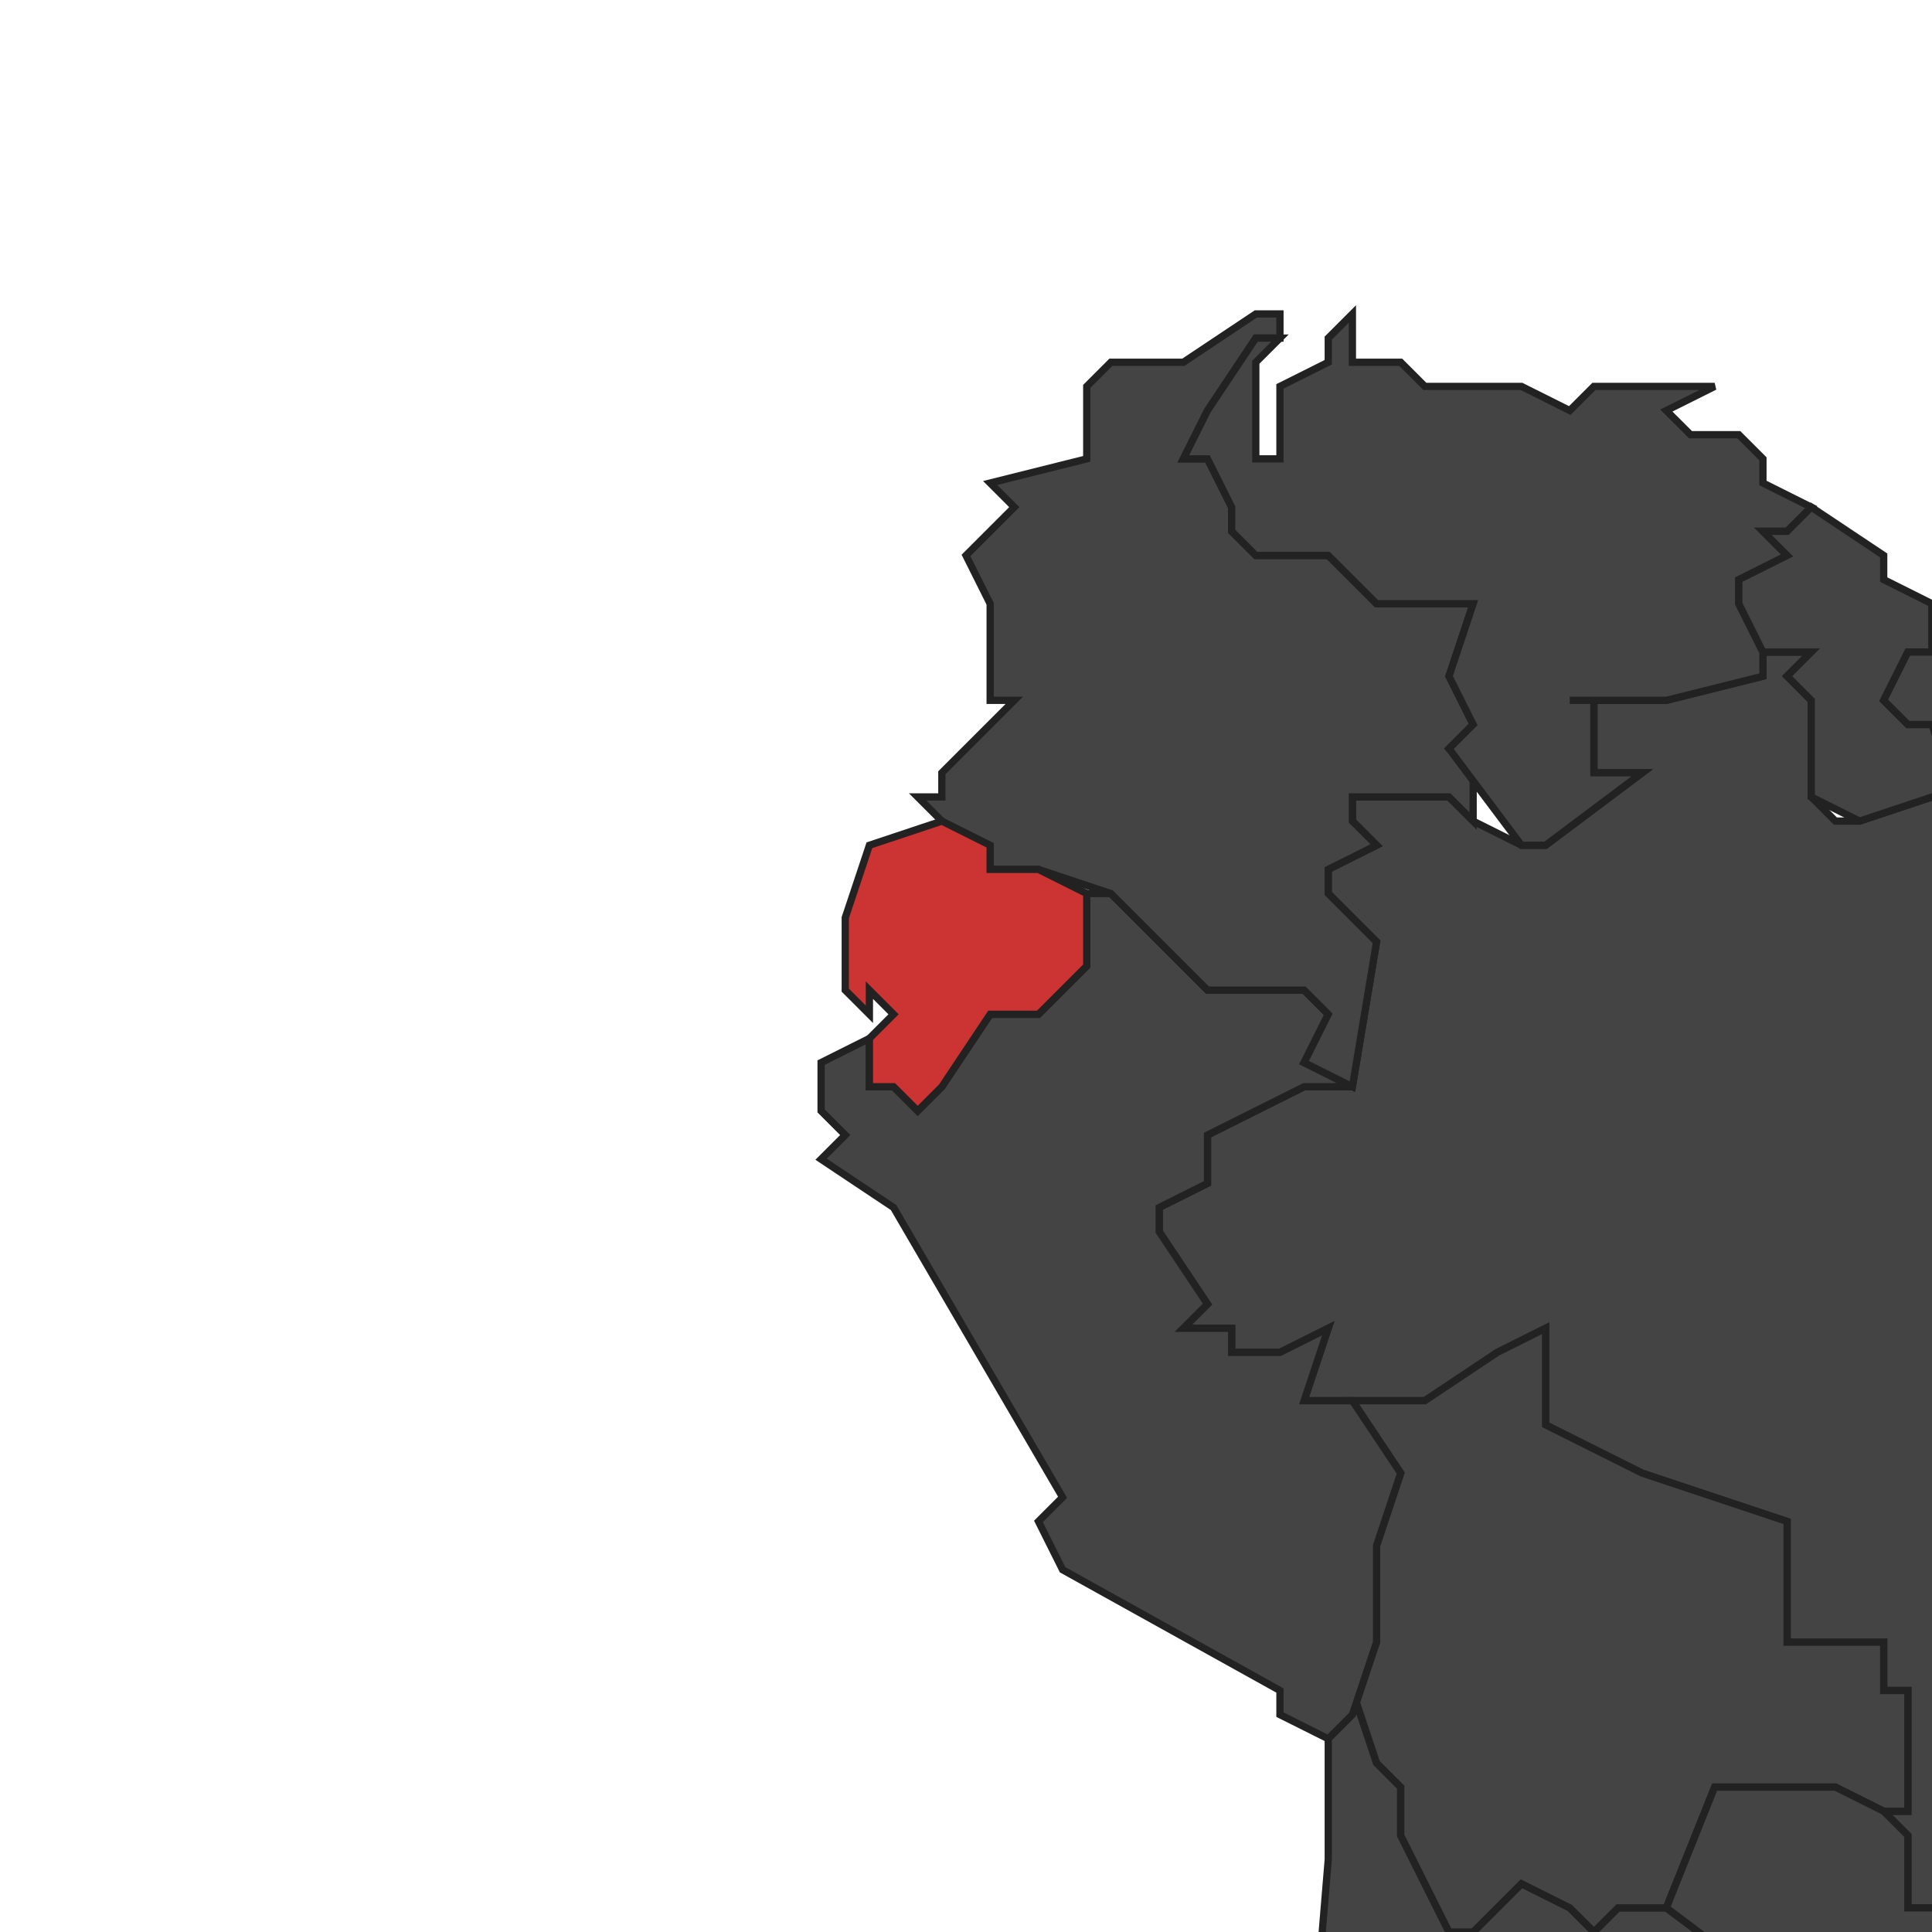
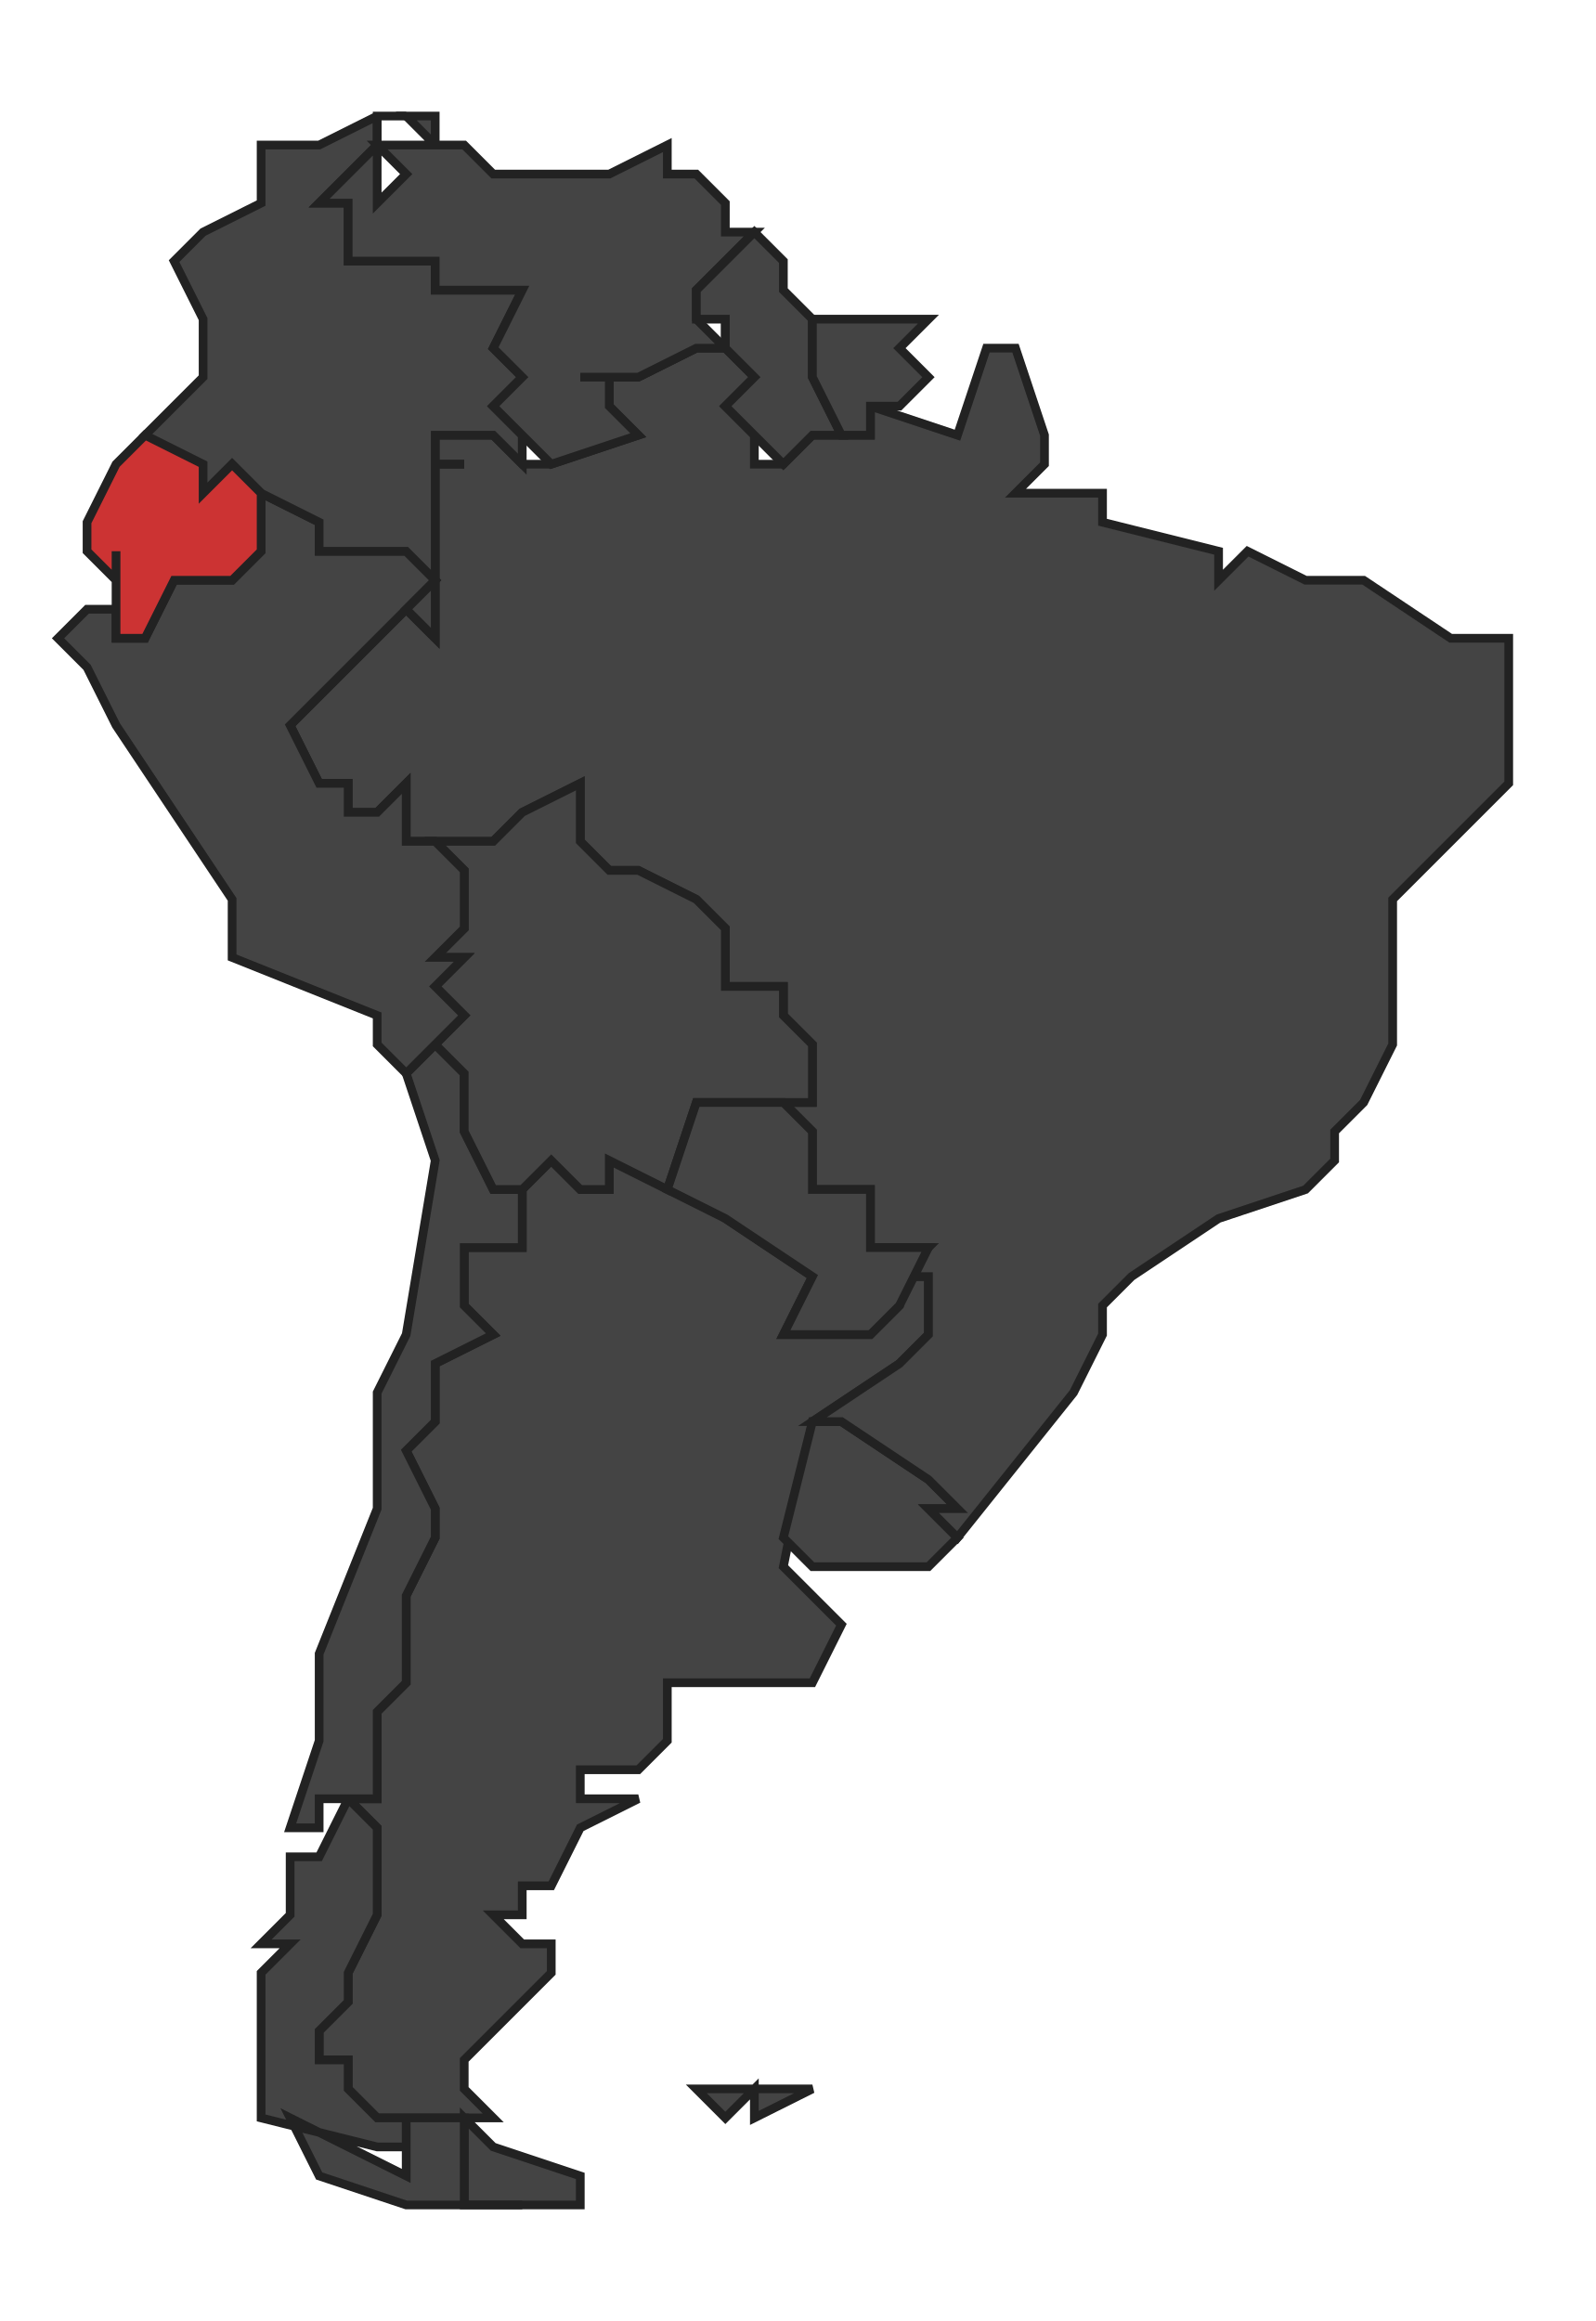
- <svg xmlns="http://www.w3.org/2000/svg" viewBox="0 0 80 80" width="80" height="80">
-   <path d="M58 137 L60 140 L65 141 L64 142 L62 142 L61 142 L58 141 L58 137 Z M79 94 L77 102 L80 104 L80 105 L81 106 L81 107 L79 110 L76 111 L70 111 L71 114 L69 115 L67 115 L66 115 L65 115 L65 117 L66 118 L67 117 L68 118 L65 120 L64 123 L62 123 L61 124 L60 125 L62 127 L64 127 L63 129 L61 130 L60 132 L57 134 L58 136 L59 137 L52 136 L51 135 L51 133 L50 134 L49 133 L49 131 L50 130 L51 129 L51 128 L53 124 L52 123 L53 122 L52 121 L53 120 L52 120 L51 117 L52 117 L52 115 L53 111 L54 110 L53 107 L55 105 L55 104 L56 102 L56 100 L54 97 L56 95 L55 93 L56 91 L59 88 L58 87 L59 83 L61 83 L61 80 L63 78 L65 79 L66 80 L67 79 L69 79 L73 82 L79 85 L79 86 L77 88 L81 89 L83 89 L85 87 L85 86 L86 85 L87 87 L87 88 L84 90 L79 94 Z" fill="#444444" stroke="#222222" stroke-width="0.3" />
-   <path d="M58 137 L58 141 L61 142 L59 143 L54 142 L49 140 L47 138 L53 140 L55 138 L57 137 L58 137 Z M56 70 L57 73 L58 74 L58 76 L60 80 L61 80 L61 81 L61 83 L59 83 L58 87 L59 88 L56 91 L55 93 L56 95 L54 97 L56 100 L56 102 L55 104 L55 105 L53 107 L54 110 L53 111 L52 115 L52 117 L51 117 L52 120 L53 120 L52 121 L53 122 L52 123 L53 124 L51 128 L51 129 L50 130 L49 131 L49 133 L50 134 L51 133 L51 135 L52 136 L58 137 L57 137 L54 138 L54 140 L53 140 L46 136 L45 130 L46 128 L48 126 L45 126 L47 124 L47 121 L49 122 L50 118 L49 117 L48 119 L47 119 L48 113 L49 112 L49 108 L49 108 L53 99 L52 96 L53 94 L53 92 L54 89 L55 77 L55 72 L56 70 Z" fill="#444444" stroke="#222222" stroke-width="0.3" />
-   <path d="M72 136 L75 135 L76 135 L77 134 L79 135 L78 136 L76 136 L75 136 L73 137 L72 136 Z" fill="#444444" stroke="#222222" stroke-width="0.3" />
-   <path d="M79 94 L80 94 L86 98 L88 99 L87 100 L87 101 L86 102 L84 103 L82 103 L79 102 L78 101 L79 94 Z" fill="#444444" stroke="#222222" stroke-width="0.3" />
-   <path d="M87 101 L87 100 L88 99 L86 98 L80 94 L79 94 L84 90 L87 88 L87 87 L86 85 L85 86 L86 83 L83 82 L83 79 L79 79 L79 76 L78 75 L79 75 L79 74 L79 71 L79 70 L78 70 L78 68 L74 68 L74 65 L74 65 L74 63 L71 62 L68 61 L66 60 L64 59 L64 55 L62 56 L59 58 L54 58 L55 55 L53 56 L51 56 L51 55 L49 55 L50 54 L48 51 L48 50 L50 49 L50 47 L54 45 L56 45 L57 39 L55 37 L55 36 L57 35 L57 35 L56 34 L56 33 L60 33 L60 33 L61 34 L63 35 L64 35 L68 32 L66 32 L66 29 L65 29 L69 29 L73 28 L73 27 L73 27 L75 27 L74 28 L75 29 L75 31 L75 33 L76 34 L77 34 L80 33 L82 33 L82 32 L88 33 L91 29 L91 29 L93 33 L94 33 L94 35 L92 36 L93 37 L96 37 L96 39 L98 38 L103 40 L104 41 L104 42 L106 41 L110 42 L113 42 L118 46 L121 46 L122 47 L123 51 L122 54 L115 62 L114 71 L113 74 L111 77 L111 79 L109 79 L109 80 L104 81 L98 84 L97 86 L97 89 L96 91 L87 101 Z" fill="#444444" stroke="#222222" stroke-width="0.3" />
-   <path d="M56 58 L59 58 L62 56 L64 55 L64 59 L66 60 L68 61 L71 62 L74 63 L74 65 L74 65 L74 68 L78 68 L78 70 L79 70 L79 71 L79 74 L79 75 L78 75 L78 75 L76 74 L71 74 L69 79 L67 79 L66 80 L65 79 L63 78 L61 80 L60 80 L58 76 L58 74 L57 73 L56 70 L57 68 L57 67 L57 66 L57 65 L57 64 L58 61 L56 58 Z" fill="#444444" stroke="#222222" stroke-width="0.3" />
-   <path d="M56 45 L54 45 L50 47 L50 49 L48 50 L48 51 L50 54 L49 55 L51 55 L51 56 L53 56 L55 55 L54 58 L56 58 L58 61 L57 64 L57 65 L57 66 L57 67 L57 68 L56 71 L55 72 L53 71 L53 70 L44 65 L43 63 L44 62 L37 50 L34 48 L35 47 L34 46 L34 44 L36 43 L36 45 L37 45 L38 46 L39 45 L41 42 L43 42 L45 40 L45 38 L45 37 L46 37 L48 39 L50 41 L54 41 L55 42 L54 44 L56 45 Z" fill="#444444" stroke="#222222" stroke-width="0.3" />
-   <path d="M61 34 L61 34 L60 33 L60 33 L56 33 L56 34 L57 35 L57 35 L55 36 L55 37 L57 39 L56 45 L54 44 L55 42 L54 41 L50 41 L48 39 L46 37 L43 36 L41 36 L38 33 L39 33 L39 32 L40 31 L42 29 L41 29 L41 25 L40 23 L41 22 L42 21 L41 20 L45 19 L45 16 L46 15 L49 15 L52 13 L53 13 L53 13 L53 14 L52 14 L50 17 L49 19 L50 19 L51 21 L51 22 L52 23 L55 23 L57 25 L61 25 L60 28 L61 30 L60 31 L61 32 L61 34 Z" fill="#444444" stroke="#222222" stroke-width="0.3" />
-   <path d="M72 25 L73 27 L73 28 L69 29 L65 29 L66 29 L66 32 L68 32 L64 35 L63 35 L60 31 L61 30 L60 28 L61 25 L57 25 L55 23 L52 23 L51 22 L51 21 L50 19 L49 19 L50 17 L52 14 L53 14 L52 15 L52 17 L52 18 L52 19 L53 19 L53 18 L53 16 L55 15 L55 14 L56 13 L56 15 L58 15 L59 16 L63 16 L65 17 L66 16 L71 16 L69 17 L70 18 L72 18 L73 19 L73 20 L75 21 L74 22 L73 22 L74 23 L72 24 L72 25 Z" fill="#444444" stroke="#222222" stroke-width="0.3" />
-   <path d="M81 33 L80 33 L77 34 L75 33 L75 31 L75 29 L74 28 L75 27 L73 27 L72 25 L72 24 L74 23 L73 22 L74 22 L75 21 L78 23 L78 24 L80 25 L80 27 L79 27 L78 29 L79 30 L80 30 L81 33 Z" fill="#444444" stroke="#222222" stroke-width="0.3" />
-   <path d="M85 32 L82 32 L82 33 L81 33 L80 30 L79 30 L78 29 L79 27 L80 27 L80 25 L86 26 L85 27 L86 30 L85 32 Z" fill="#444444" stroke="#222222" stroke-width="0.3" />
-   <path d="M45 37 L45 38 L45 40 L43 42 L41 42 L39 45 L38 46 L37 45 L36 45 L36 43 L37 42 L36 41 L36 42 L35 41 L35 39 L35 38 L36 35 L39 34 L41 35 L41 36 L43 36 L45 37 Z" fill="#cc3333" stroke="#222222" stroke-width="0.3" />
-   <path d="M78 75 L79 76 L79 79 L83 79 L83 82 L86 83 L85 87 L83 89 L81 89 L77 88 L79 86 L79 85 L73 82 L69 79 L71 74 L76 74 L78 75 Z" fill="#444444" stroke="#222222" stroke-width="0.3" />
+ <svg xmlns="http://www.w3.org/2000/svg" viewBox="0 0 55 80" width="55" height="80">
+   <path d="M16 73 L17 74 L20 75 L20 76 L19 76 L18 76 L16 76 L16 73 Z M28 49 L27 54 L28 55 L28 55 L29 56 L29 56 L28 58 L26 58 L23 58 L23 60 L22 61 L21 61 L20 61 L20 61 L20 62 L21 62 L21 62 L22 62 L20 63 L19 65 L18 65 L18 66 L17 66 L18 67 L19 67 L19 68 L18 69 L17 70 L16 71 L16 72 L17 73 L13 73 L12 72 L12 71 L12 71 L11 71 L11 70 L12 69 L12 68 L12 68 L13 66 L13 65 L13 65 L13 64 L13 64 L13 63 L12 62 L13 62 L13 61 L13 59 L14 58 L14 56 L14 55 L14 55 L15 53 L15 52 L14 50 L15 49 L15 48 L15 47 L17 46 L16 45 L16 43 L18 43 L18 41 L19 40 L20 41 L21 41 L21 40 L22 40 L25 42 L28 44 L28 44 L27 46 L29 46 L30 46 L31 45 L31 44 L32 44 L32 45 L32 46 L31 47 L28 49 Z" fill="#444444" stroke="#222222" stroke-width="0.3" />
+   <path d="M16 73 L16 76 L18 76 L17 76 L14 76 L11 75 L10 73 L14 75 L14 73 L15 73 L16 73 Z M15 36 L16 37 L16 38 L16 39 L17 41 L18 41 L18 41 L18 43 L16 43 L16 45 L17 46 L15 47 L15 48 L15 49 L14 50 L15 52 L15 53 L14 55 L14 55 L14 56 L14 58 L13 59 L13 61 L13 62 L12 62 L13 63 L13 64 L13 64 L13 65 L13 65 L13 66 L12 68 L12 68 L12 69 L11 70 L11 71 L12 71 L12 71 L12 72 L13 73 L16 73 L15 73 L14 73 L14 74 L13 74 L9 73 L9 69 L9 68 L10 67 L9 67 L10 66 L10 64 L11 64 L12 62 L11 62 L11 63 L10 63 L11 60 L11 59 L11 57 L11 57 L13 52 L13 50 L13 49 L13 48 L14 46 L15 40 L14 37 L15 36 Z" fill="#444444" stroke="#222222" stroke-width="0.3" />
+   <path d="M24 72 L25 72 L26 72 L27 72 L28 72 L28 72 L26 73 L26 72 L25 73 L24 72 Z" fill="#444444" stroke="#222222" stroke-width="0.3" />
+   <path d="M28 49 L29 49 L32 51 L33 52 L32 52 L33 53 L32 54 L31 54 L29 54 L28 54 L27 53 L28 49 Z" fill="#444444" stroke="#222222" stroke-width="0.3" />
+   <path d="M33 53 L32 52 L33 52 L32 51 L29 49 L28 49 L31 47 L32 46 L32 45 L32 44 L31 44 L32 43 L30 43 L30 41 L28 41 L28 39 L27 38 L28 38 L28 38 L28 36 L28 36 L27 35 L27 34 L25 34 L25 33 L25 33 L25 32 L24 31 L22 30 L21 30 L20 29 L20 27 L18 28 L17 29 L14 29 L14 27 L13 28 L12 28 L12 27 L11 27 L11 27 L10 25 L11 24 L11 24 L12 23 L14 21 L15 22 L15 18 L15 17 L15 16 L16 16 L16 16 L15 16 L15 15 L17 15 L17 15 L18 16 L19 16 L19 16 L22 15 L21 14 L21 13 L20 13 L22 13 L24 12 L25 12 L25 11 L25 12 L25 12 L26 13 L25 14 L26 15 L26 16 L27 16 L28 15 L30 15 L30 14 L33 15 L34 12 L35 12 L36 15 L36 15 L36 16 L35 17 L36 17 L38 17 L38 18 L38 18 L42 19 L42 19 L42 20 L43 19 L45 20 L47 20 L50 22 L52 22 L52 23 L52 25 L52 27 L48 31 L48 36 L47 38 L46 39 L46 40 L45 41 L45 41 L42 42 L39 44 L38 45 L38 46 L37 48 L33 53 Z" fill="#444444" stroke="#222222" stroke-width="0.3" />
+   <path d="M15 29 L17 29 L18 28 L20 27 L20 29 L21 30 L22 30 L24 31 L25 32 L25 33 L25 33 L25 34 L27 34 L27 35 L28 36 L28 36 L28 38 L28 38 L27 38 L27 38 L26 38 L24 38 L23 41 L21 40 L21 41 L20 41 L19 40 L18 41 L17 41 L16 39 L16 38 L16 37 L15 36 L16 35 L15 34 L16 33 L15 33 L16 32 L16 30 L15 29 Z" fill="#444444" stroke="#222222" stroke-width="0.3" />
+   <path d="M15 22 L14 21 L12 23 L11 24 L11 24 L10 25 L11 27 L11 27 L12 27 L12 28 L13 28 L14 27 L14 29 L15 29 L16 30 L16 32 L15 33 L16 33 L15 34 L16 35 L15 36 L14 37 L13 36 L13 35 L8 33 L8 32 L8 31 L4 25 L3 23 L3 23 L2 22 L3 21 L4 21 L4 22 L4 22 L5 22 L5 22 L6 20 L8 20 L9 19 L9 18 L9 17 L9 17 L11 18 L11 19 L14 19 L15 20 L14 21 L15 22 Z" fill="#444444" stroke="#222222" stroke-width="0.3" />
+   <path d="M18 16 L18 16 L17 15 L17 15 L15 15 L15 16 L16 16 L16 16 L15 16 L15 17 L15 18 L15 22 L14 21 L15 20 L14 19 L11 19 L11 18 L9 17 L8 16 L7 17 L5 15 L5 15 L6 14 L6 14 L7 13 L7 13 L7 11 L6 9 L6 9 L7 8 L7 8 L9 7 L9 6 L9 5 L11 5 L13 4 L13 4 L14 4 L13 4 L13 5 L12 6 L11 7 L12 7 L12 8 L12 9 L13 9 L15 9 L15 10 L18 10 L17 12 L18 13 L17 14 L18 15 L18 16 Z" fill="#444444" stroke="#222222" stroke-width="0.3" />
+   <path d="M24 11 L25 12 L24 12 L22 13 L20 13 L21 13 L21 14 L22 15 L19 16 L19 16 L17 14 L18 13 L17 12 L18 10 L15 10 L15 9 L13 9 L12 9 L12 8 L12 7 L11 7 L12 6 L13 5 L13 4 L13 5 L13 6 L13 6 L13 7 L13 7 L14 6 L13 5 L15 5 L14 4 L15 4 L15 5 L16 5 L17 6 L19 6 L20 6 L21 6 L23 5 L23 6 L23 6 L24 6 L25 7 L25 8 L26 8 L25 9 L25 9 L25 9 L24 10 L24 11 Z" fill="#444444" stroke="#222222" stroke-width="0.3" />
+   <path d="M29 15 L28 15 L27 16 L26 15 L25 14 L26 13 L25 12 L25 12 L25 11 L24 11 L24 10 L25 9 L25 9 L25 9 L26 8 L27 9 L27 10 L28 11 L28 12 L28 12 L28 13 L28 13 L28 13 L29 15 Z" fill="#444444" stroke="#222222" stroke-width="0.3" />
+   <path d="M31 14 L30 14 L30 15 L29 15 L28 13 L28 13 L28 13 L28 12 L28 12 L28 11 L32 11 L31 12 L32 13 L31 14 Z" fill="#444444" stroke="#222222" stroke-width="0.3" />
+   <path d="M9 17 L9 18 L9 19 L8 20 L6 20 L5 22 L5 22 L4 22 L4 22 L4 21 L4 20 L4 19 L4 20 L3 19 L3 18 L3 18 L4 16 L5 15 L7 16 L7 17 L8 16 L9 17 Z" fill="#cc3333" stroke="#222222" stroke-width="0.3" />
+   <path d="M27 38 L28 39 L28 41 L30 41 L30 43 L32 43 L31 45 L30 46 L29 46 L27 46 L28 44 L28 44 L25 42 L23 41 L24 38 L26 38 L27 38 Z" fill="#444444" stroke="#222222" stroke-width="0.3" />
</svg>
